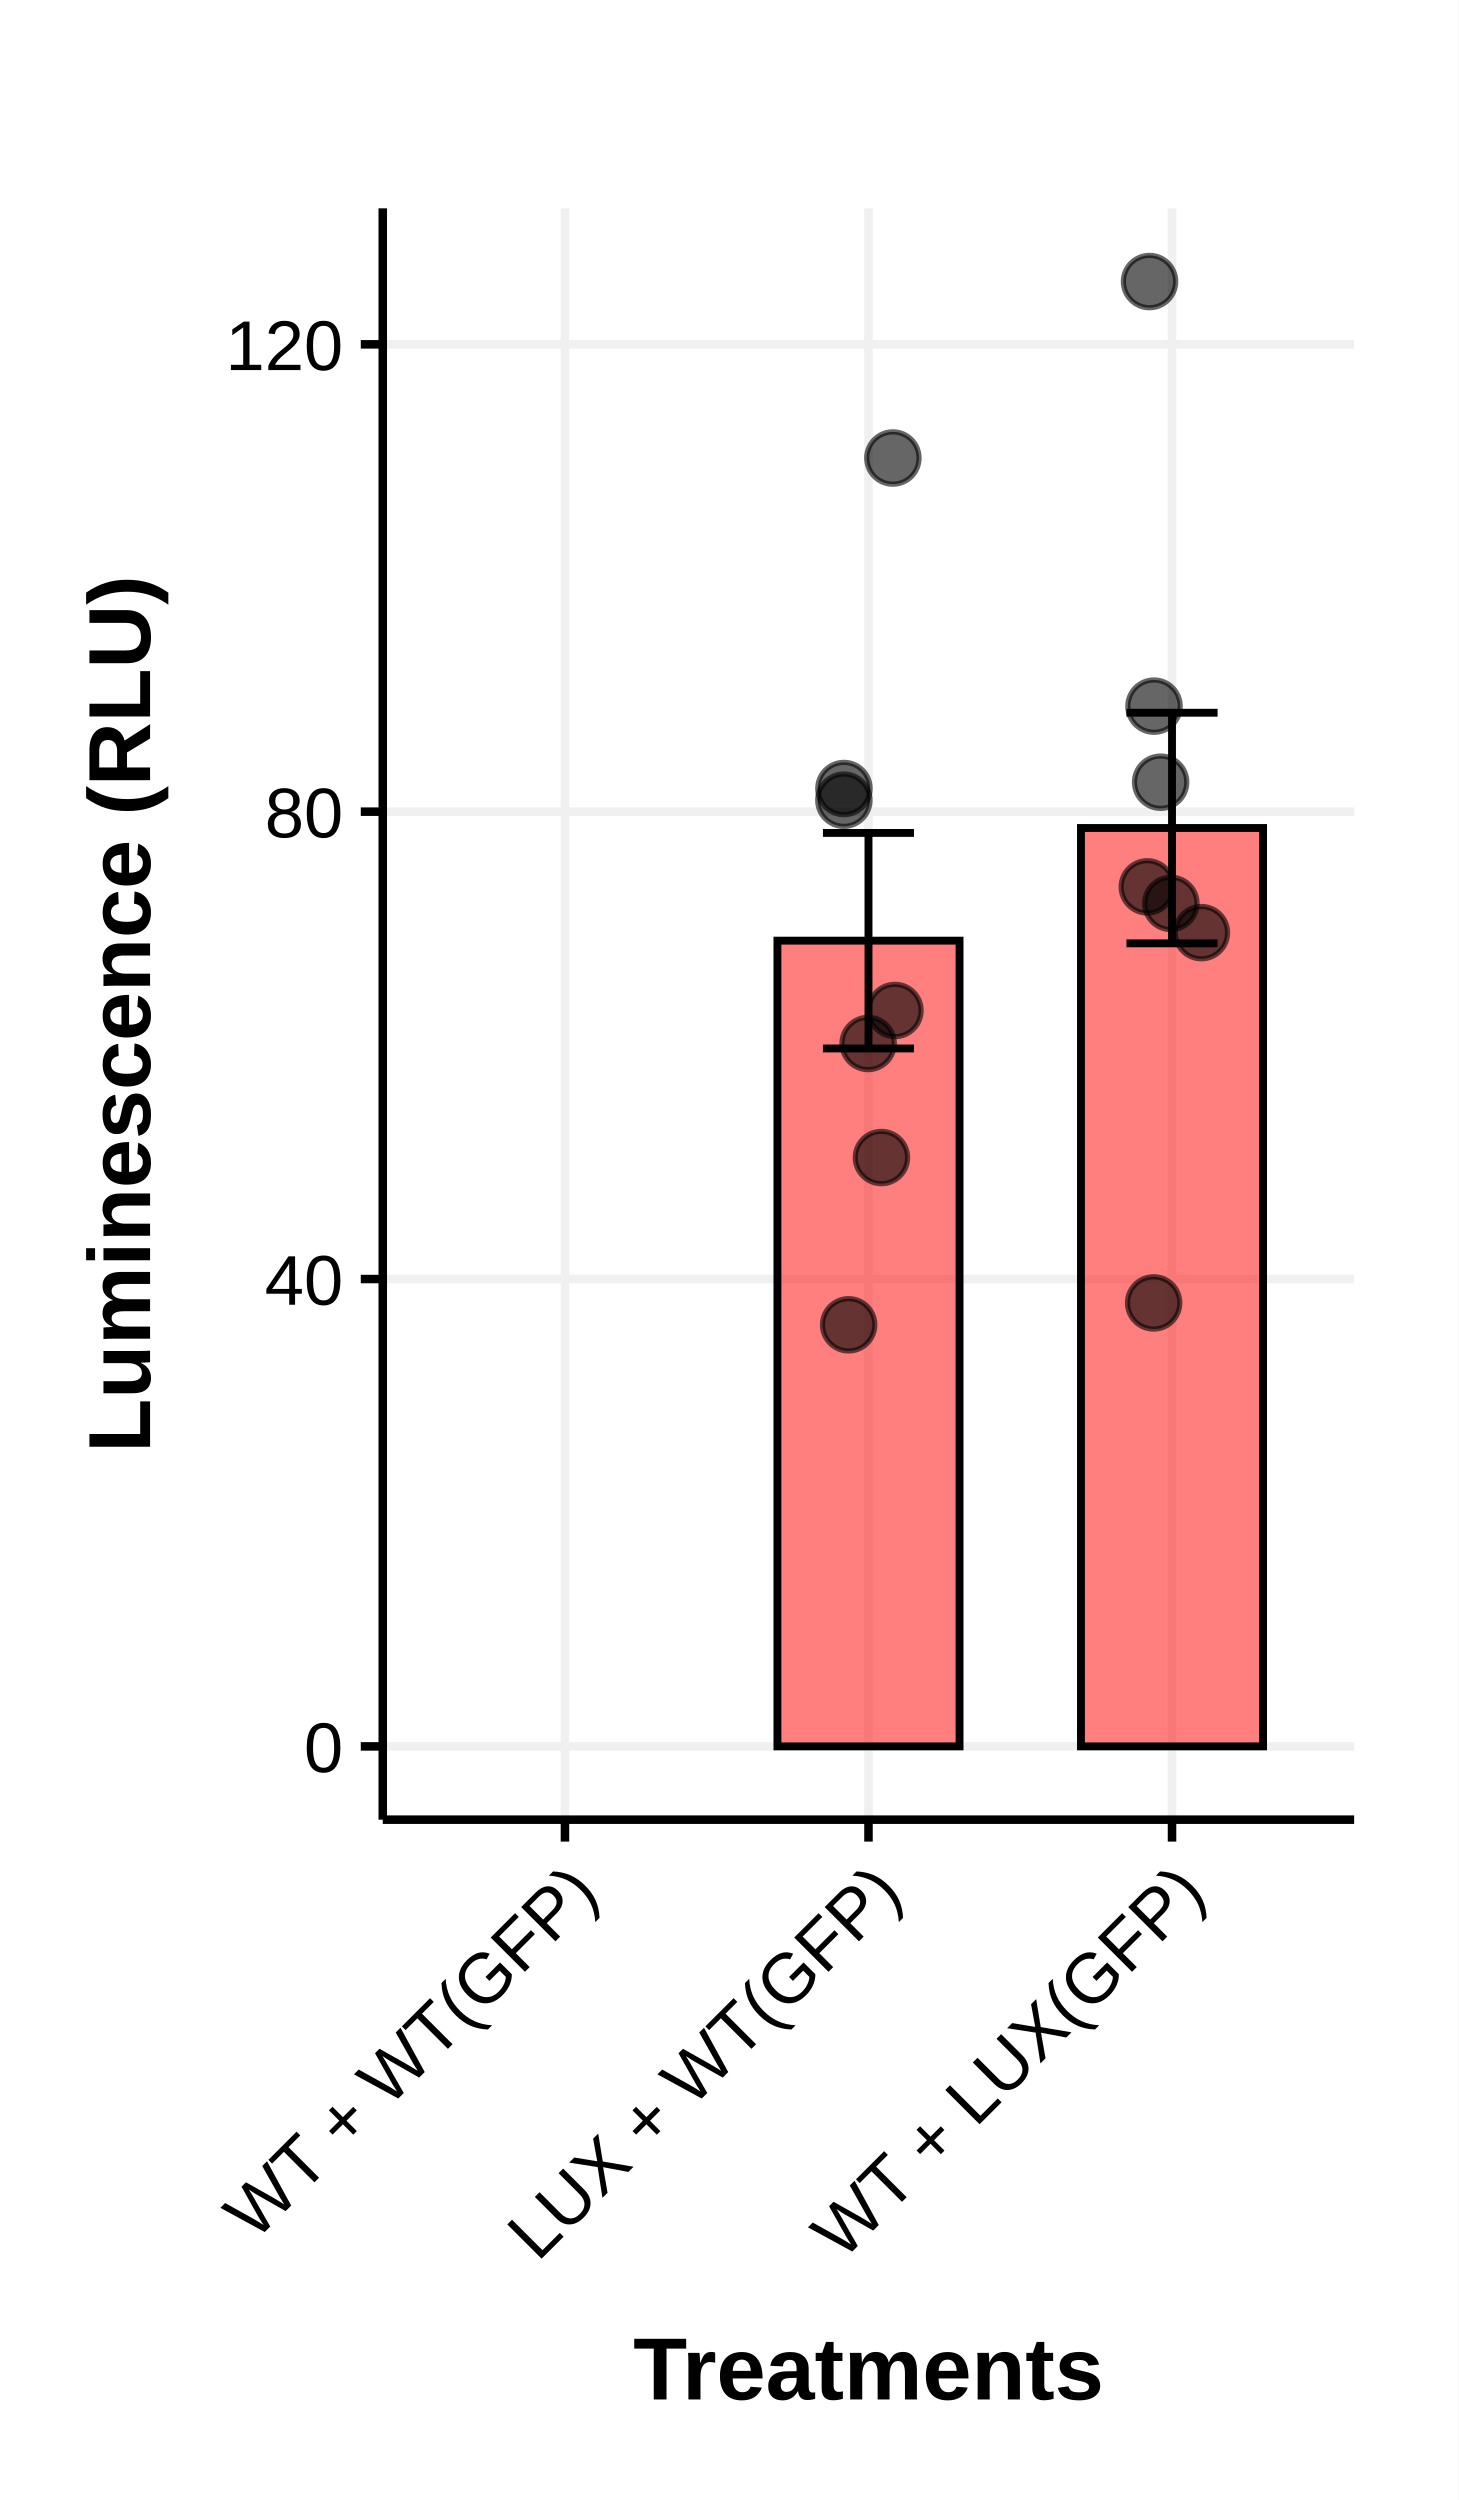
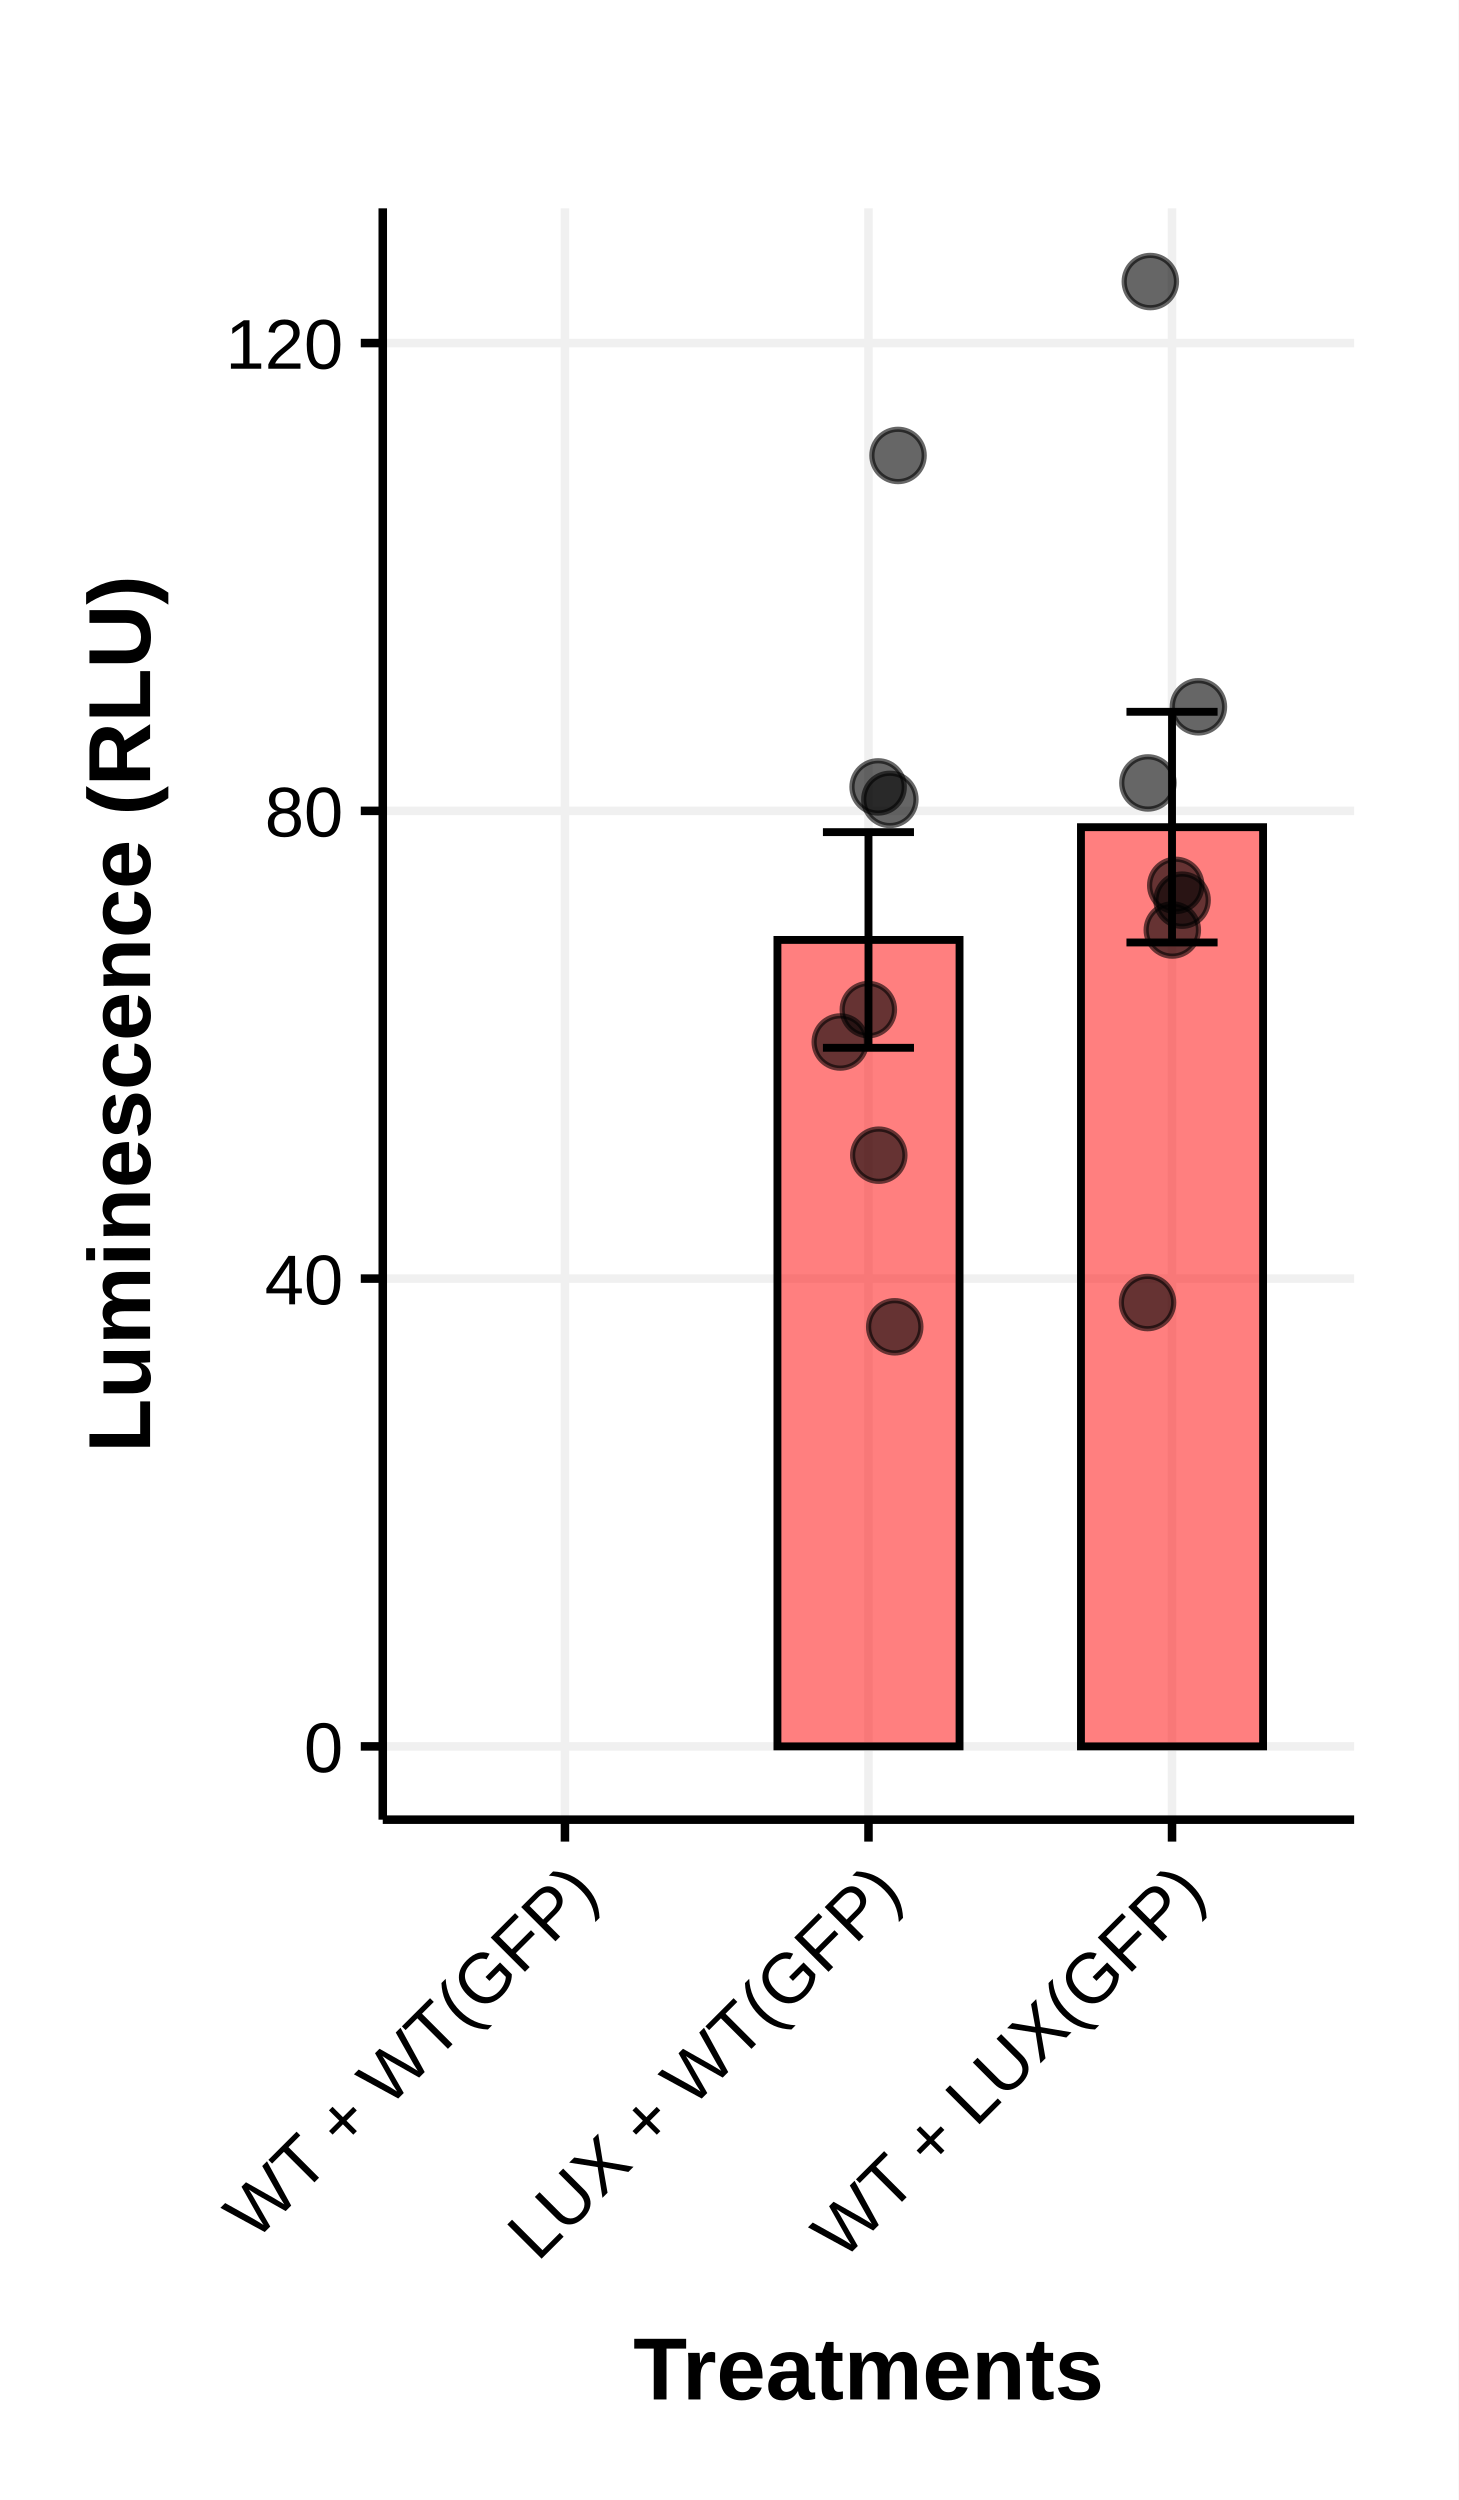
<svg xmlns="http://www.w3.org/2000/svg" class="svglite" width="198.43pt" height="340.16pt" viewBox="0 0 198.43 340.16">
  <defs>
    <style type="text/css">
    .svglite line, .svglite polyline, .svglite polygon, .svglite path, .svglite rect, .svglite circle {
      fill: none;
      stroke: #000000;
      stroke-linecap: round;
      stroke-linejoin: round;
      stroke-miterlimit: 10.00;
    }
  </style>
  </defs>
  <rect width="100%" height="100%" style="stroke: none; fill: #FFFFFF;" />
  <defs>
    <clipPath id="cpMC4wMHwxOTguNDN8MC4wMHwzNDAuMTY=">
      <rect x="0.00" y="0.00" width="198.43" height="340.16" />
    </clipPath>
  </defs>
  <g clip-path="url(#cpMC4wMHwxOTguNDN8MC4wMHwzNDAuMTY=)">
    <rect x="-0" y="0.00" width="198.43" height="340.16" style="stroke-width: 1.16; stroke: none; fill: #FFFFFF;" />
  </g>
  <defs>
    <clipPath id="cpNTIuMDh8MTg0LjI1fDI4LjM1fDI0Ny41OQ==">
      <rect x="52.08" y="28.35" width="132.17" height="219.24" />
    </clipPath>
  </defs>
  <g clip-path="url(#cpNTIuMDh8MTg0LjI1fDI4LjM1fDI0Ny41OQ==)">
    <rect x="52.08" y="28.35" width="132.17" height="219.24" style="stroke-width: 1.16; stroke: none; fill: #FFFFFF;" />
    <polyline points="52.08,237.62 184.25,237.62 " style="stroke-width: 1.16; stroke: #F0F0F0; stroke-linecap: butt;" />
-     <polyline points="52.08,174.03 184.25,174.03 " style="stroke-width: 1.16; stroke: #F0F0F0; stroke-linecap: butt;" />
-     <polyline points="52.08,110.44 184.25,110.44 " style="stroke-width: 1.16; stroke: #F0F0F0; stroke-linecap: butt;" />
-     <polyline points="52.08,46.85 184.25,46.85 " style="stroke-width: 1.16; stroke: #F0F0F0; stroke-linecap: butt;" />
+     <polyline points="52.08,173.97 184.25,173.97 " style="stroke-width: 1.16; stroke: #F0F0F0; stroke-linecap: butt;" />
+     <polyline points="52.08,110.33 184.25,110.33 " style="stroke-width: 1.16; stroke: #F0F0F0; stroke-linecap: butt;" />
+     <polyline points="52.08,46.68 184.25,46.68 " style="stroke-width: 1.16; stroke: #F0F0F0; stroke-linecap: butt;" />
    <polyline points="76.87,247.59 76.87,28.35 " style="stroke-width: 1.16; stroke: #F0F0F0; stroke-linecap: butt;" />
    <polyline points="118.17,247.59 118.17,28.35 " style="stroke-width: 1.16; stroke: #F0F0F0; stroke-linecap: butt;" />
    <polyline points="159.47,247.59 159.47,28.35 " style="stroke-width: 1.16; stroke: #F0F0F0; stroke-linecap: butt;" />
-     <rect x="105.78" y="127.99" width="24.78" height="109.63" style="stroke-width: 1.07; stroke-linecap: square; stroke-linejoin: miter; fill: #FF0000; fill-opacity: 0.50;" />
-     <rect x="147.08" y="112.66" width="24.78" height="124.96" style="stroke-width: 1.07; stroke-linecap: square; stroke-linejoin: miter; fill: #FF0000; fill-opacity: 0.50;" />
-     <polyline points="111.97,113.33 124.36,113.33 " style="stroke-width: 1.07; stroke-linecap: butt;" />
-     <polyline points="118.17,113.33 118.17,142.66 " style="stroke-width: 1.07; stroke-linecap: butt;" />
-     <polyline points="111.97,142.66 124.36,142.66 " style="stroke-width: 1.07; stroke-linecap: butt;" />
-     <polyline points="153.27,96.98 165.67,96.98 " style="stroke-width: 1.07; stroke-linecap: butt;" />
-     <polyline points="159.47,96.98 159.47,128.35 " style="stroke-width: 1.07; stroke-linecap: butt;" />
-     <polyline points="153.27,128.35 165.67,128.35 " style="stroke-width: 1.07; stroke-linecap: butt;" />
-     <circle cx="121.49" cy="62.32" r="3.56" style="stroke-width: 0.71; stroke: #000000; stroke-opacity: 0.60; fill: #000000; fill-opacity: 0.60;" />
-     <circle cx="114.83" cy="107.29" r="3.56" style="stroke-width: 0.71; stroke: #000000; stroke-opacity: 0.60; fill: #000000; fill-opacity: 0.60;" />
-     <circle cx="118.12" cy="141.98" r="3.56" style="stroke-width: 0.71; stroke: #000000; stroke-opacity: 0.60; fill: #000000; fill-opacity: 0.60;" />
-     <circle cx="121.77" cy="137.49" r="3.56" style="stroke-width: 0.71; stroke: #000000; stroke-opacity: 0.60; fill: #000000; fill-opacity: 0.60;" />
-     <circle cx="114.82" cy="108.88" r="3.56" style="stroke-width: 0.71; stroke: #000000; stroke-opacity: 0.60; fill: #000000; fill-opacity: 0.60;" />
-     <circle cx="115.47" cy="180.26" r="3.56" style="stroke-width: 0.71; stroke: #000000; stroke-opacity: 0.60; fill: #000000; fill-opacity: 0.60;" />
-     <circle cx="119.93" cy="157.50" r="3.56" style="stroke-width: 0.71; stroke: #000000; stroke-opacity: 0.60; fill: #000000; fill-opacity: 0.60;" />
-     <circle cx="156.41" cy="38.31" r="3.56" style="stroke-width: 0.71; stroke: #000000; stroke-opacity: 0.60; fill: #000000; fill-opacity: 0.60;" />
-     <circle cx="156.11" cy="120.67" r="3.56" style="stroke-width: 0.71; stroke: #000000; stroke-opacity: 0.60; fill: #000000; fill-opacity: 0.60;" />
-     <circle cx="159.31" cy="122.92" r="3.56" style="stroke-width: 0.71; stroke: #000000; stroke-opacity: 0.60; fill: #000000; fill-opacity: 0.60;" />
-     <circle cx="157.92" cy="106.43" r="3.56" style="stroke-width: 0.71; stroke: #000000; stroke-opacity: 0.60; fill: #000000; fill-opacity: 0.60;" />
-     <circle cx="163.47" cy="126.90" r="3.56" style="stroke-width: 0.71; stroke: #000000; stroke-opacity: 0.60; fill: #000000; fill-opacity: 0.60;" />
-     <circle cx="156.97" cy="177.28" r="3.56" style="stroke-width: 0.71; stroke: #000000; stroke-opacity: 0.60; fill: #000000; fill-opacity: 0.60;" />
-     <circle cx="157.02" cy="96.08" r="3.56" style="stroke-width: 0.71; stroke: #000000; stroke-opacity: 0.60; fill: #000000; fill-opacity: 0.60;" />
+     <rect x="105.78" y="127.89" width="24.78" height="109.73" style="stroke-width: 1.07; stroke-linecap: square; stroke-linejoin: miter; fill: #FF0000; fill-opacity: 0.50;" />
+     <rect x="147.08" y="112.55" width="24.78" height="125.07" style="stroke-width: 1.07; stroke-linecap: square; stroke-linejoin: miter; fill: #FF0000; fill-opacity: 0.50;" />
+     <polyline points="111.97,113.22 124.36,113.22 " style="stroke-width: 1.07; stroke-linecap: butt;" />
+     <polyline points="118.17,113.22 118.17,142.57 " style="stroke-width: 1.07; stroke-linecap: butt;" />
+     <polyline points="111.97,142.57 124.36,142.57 " style="stroke-width: 1.07; stroke-linecap: butt;" />
+     <polyline points="153.27,96.85 165.67,96.85 " style="stroke-width: 1.07; stroke-linecap: butt;" />
+     <polyline points="159.47,96.85 159.47,128.24 " style="stroke-width: 1.07; stroke-linecap: butt;" />
+     <polyline points="153.27,128.24 165.67,128.24 " style="stroke-width: 1.07; stroke-linecap: butt;" />
+     <circle cx="122.19" cy="61.97" r="3.56" style="stroke-width: 0.71; stroke: #000000; stroke-opacity: 0.60; fill: #000000; fill-opacity: 0.60;" />
+     <circle cx="119.48" cy="107.07" r="3.56" style="stroke-width: 0.71; stroke: #000000; stroke-opacity: 0.60; fill: #000000; fill-opacity: 0.60;" />
+     <circle cx="114.33" cy="141.78" r="3.56" style="stroke-width: 0.71; stroke: #000000; stroke-opacity: 0.60; fill: #000000; fill-opacity: 0.60;" />
+     <circle cx="118.15" cy="137.37" r="3.56" style="stroke-width: 0.71; stroke: #000000; stroke-opacity: 0.60; fill: #000000; fill-opacity: 0.60;" />
+     <circle cx="121.08" cy="108.77" r="3.56" style="stroke-width: 0.71; stroke: #000000; stroke-opacity: 0.60; fill: #000000; fill-opacity: 0.60;" />
+     <circle cx="121.74" cy="180.53" r="3.56" style="stroke-width: 0.71; stroke: #000000; stroke-opacity: 0.60; fill: #000000; fill-opacity: 0.60;" />
+     <circle cx="119.57" cy="157.18" r="3.56" style="stroke-width: 0.71; stroke: #000000; stroke-opacity: 0.60; fill: #000000; fill-opacity: 0.60;" />
+     <circle cx="156.52" cy="38.31" r="3.56" style="stroke-width: 0.71; stroke: #000000; stroke-opacity: 0.60; fill: #000000; fill-opacity: 0.60;" />
+     <circle cx="159.98" cy="120.47" r="3.56" style="stroke-width: 0.71; stroke: #000000; stroke-opacity: 0.60; fill: #000000; fill-opacity: 0.60;" />
+     <circle cx="160.84" cy="122.48" r="3.56" style="stroke-width: 0.71; stroke: #000000; stroke-opacity: 0.60; fill: #000000; fill-opacity: 0.60;" />
+     <circle cx="156.19" cy="106.53" r="3.56" style="stroke-width: 0.71; stroke: #000000; stroke-opacity: 0.60; fill: #000000; fill-opacity: 0.60;" />
+     <circle cx="159.51" cy="126.54" r="3.56" style="stroke-width: 0.71; stroke: #000000; stroke-opacity: 0.60; fill: #000000; fill-opacity: 0.60;" />
+     <circle cx="156.14" cy="177.23" r="3.56" style="stroke-width: 0.71; stroke: #000000; stroke-opacity: 0.60; fill: #000000; fill-opacity: 0.60;" />
+     <circle cx="163.06" cy="96.17" r="3.56" style="stroke-width: 0.71; stroke: #000000; stroke-opacity: 0.60; fill: #000000; fill-opacity: 0.60;" />
    <rect x="52.08" y="28.35" width="132.17" height="219.24" style="stroke-width: 1.16; stroke: none;" />
  </g>
  <g clip-path="url(#cpMC4wMHwxOTguNDN8MC4wMHwzNDAuMTY=)">
    <polyline points="52.08,247.59 52.08,28.35 " style="stroke-width: 1.16; stroke-linecap: butt;" />
    <text x="46.70" y="241.12" text-anchor="end" style="font-size: 9.60px; font-family: Liberation Sans;" textLength="6.10px" lengthAdjust="spacingAndGlyphs">0</text>
-     <text x="46.70" y="177.53" text-anchor="end" style="font-size: 9.60px; font-family: Liberation Sans;" textLength="12.20px" lengthAdjust="spacingAndGlyphs">40</text>
-     <text x="46.70" y="113.94" text-anchor="end" style="font-size: 9.60px; font-family: Liberation Sans;" textLength="12.20px" lengthAdjust="spacingAndGlyphs">80</text>
-     <text x="46.70" y="50.35" text-anchor="end" style="font-size: 9.60px; font-family: Liberation Sans;" textLength="18.30px" lengthAdjust="spacingAndGlyphs">120</text>
+     <text x="46.70" y="177.47" text-anchor="end" style="font-size: 9.60px; font-family: Liberation Sans;" textLength="12.20px" lengthAdjust="spacingAndGlyphs">40</text>
+     <text x="46.70" y="113.82" text-anchor="end" style="font-size: 9.60px; font-family: Liberation Sans;" textLength="12.20px" lengthAdjust="spacingAndGlyphs">80</text>
+     <text x="46.70" y="50.17" text-anchor="end" style="font-size: 9.60px; font-family: Liberation Sans;" textLength="18.30px" lengthAdjust="spacingAndGlyphs">120</text>
    <polyline points="49.09,237.62 52.08,237.62 " style="stroke-width: 1.16; stroke-linecap: butt;" />
-     <polyline points="49.09,174.03 52.08,174.03 " style="stroke-width: 1.16; stroke-linecap: butt;" />
-     <polyline points="49.09,110.44 52.08,110.44 " style="stroke-width: 1.16; stroke-linecap: butt;" />
-     <polyline points="49.09,46.85 52.08,46.85 " style="stroke-width: 1.16; stroke-linecap: butt;" />
+     <polyline points="49.09,173.97 52.08,173.97 " style="stroke-width: 1.16; stroke-linecap: butt;" />
+     <polyline points="49.09,110.33 52.08,110.33 " style="stroke-width: 1.16; stroke-linecap: butt;" />
+     <polyline points="49.09,46.68 52.08,46.68 " style="stroke-width: 1.16; stroke-linecap: butt;" />
    <polyline points="52.08,247.59 184.25,247.59 " style="stroke-width: 1.16; stroke-linecap: butt;" />
    <polyline points="76.87,250.58 76.87,247.59 " style="stroke-width: 1.16; stroke-linecap: butt;" />
    <polyline points="118.17,250.58 118.17,247.59 " style="stroke-width: 1.16; stroke-linecap: butt;" />
    <polyline points="159.47,250.58 159.47,247.59 " style="stroke-width: 1.16; stroke-linecap: butt;" />
    <text transform="translate(81.81,257.91) rotate(-45)" text-anchor="end" style="font-size: 9.60px; font-family: Liberation Sans;" textLength="71.03px" lengthAdjust="spacingAndGlyphs">WT + WT(GFP)</text>
    <text transform="translate(123.11,257.91) rotate(-45)" text-anchor="end" style="font-size: 9.60px; font-family: Liberation Sans;" textLength="74.15px" lengthAdjust="spacingAndGlyphs">LUX + WT(GFP)</text>
    <text transform="translate(164.41,257.91) rotate(-45)" text-anchor="end" style="font-size: 9.60px; font-family: Liberation Sans;" textLength="74.15px" lengthAdjust="spacingAndGlyphs">WT + LUX(GFP)</text>
    <text x="118.17" y="326.48" text-anchor="middle" style="font-size: 12.00px; font-weight: bold; font-family: Liberation Sans;" textLength="76.85px" lengthAdjust="spacingAndGlyphs">Treatments</text>
    <text transform="translate(20.42,137.97) rotate(-90)" text-anchor="middle" style="font-size: 12.00px; font-weight: bold; font-family: Liberation Sans;" textLength="137.07px" lengthAdjust="spacingAndGlyphs">Luminescence (RLU)</text>
  </g>
</svg>
